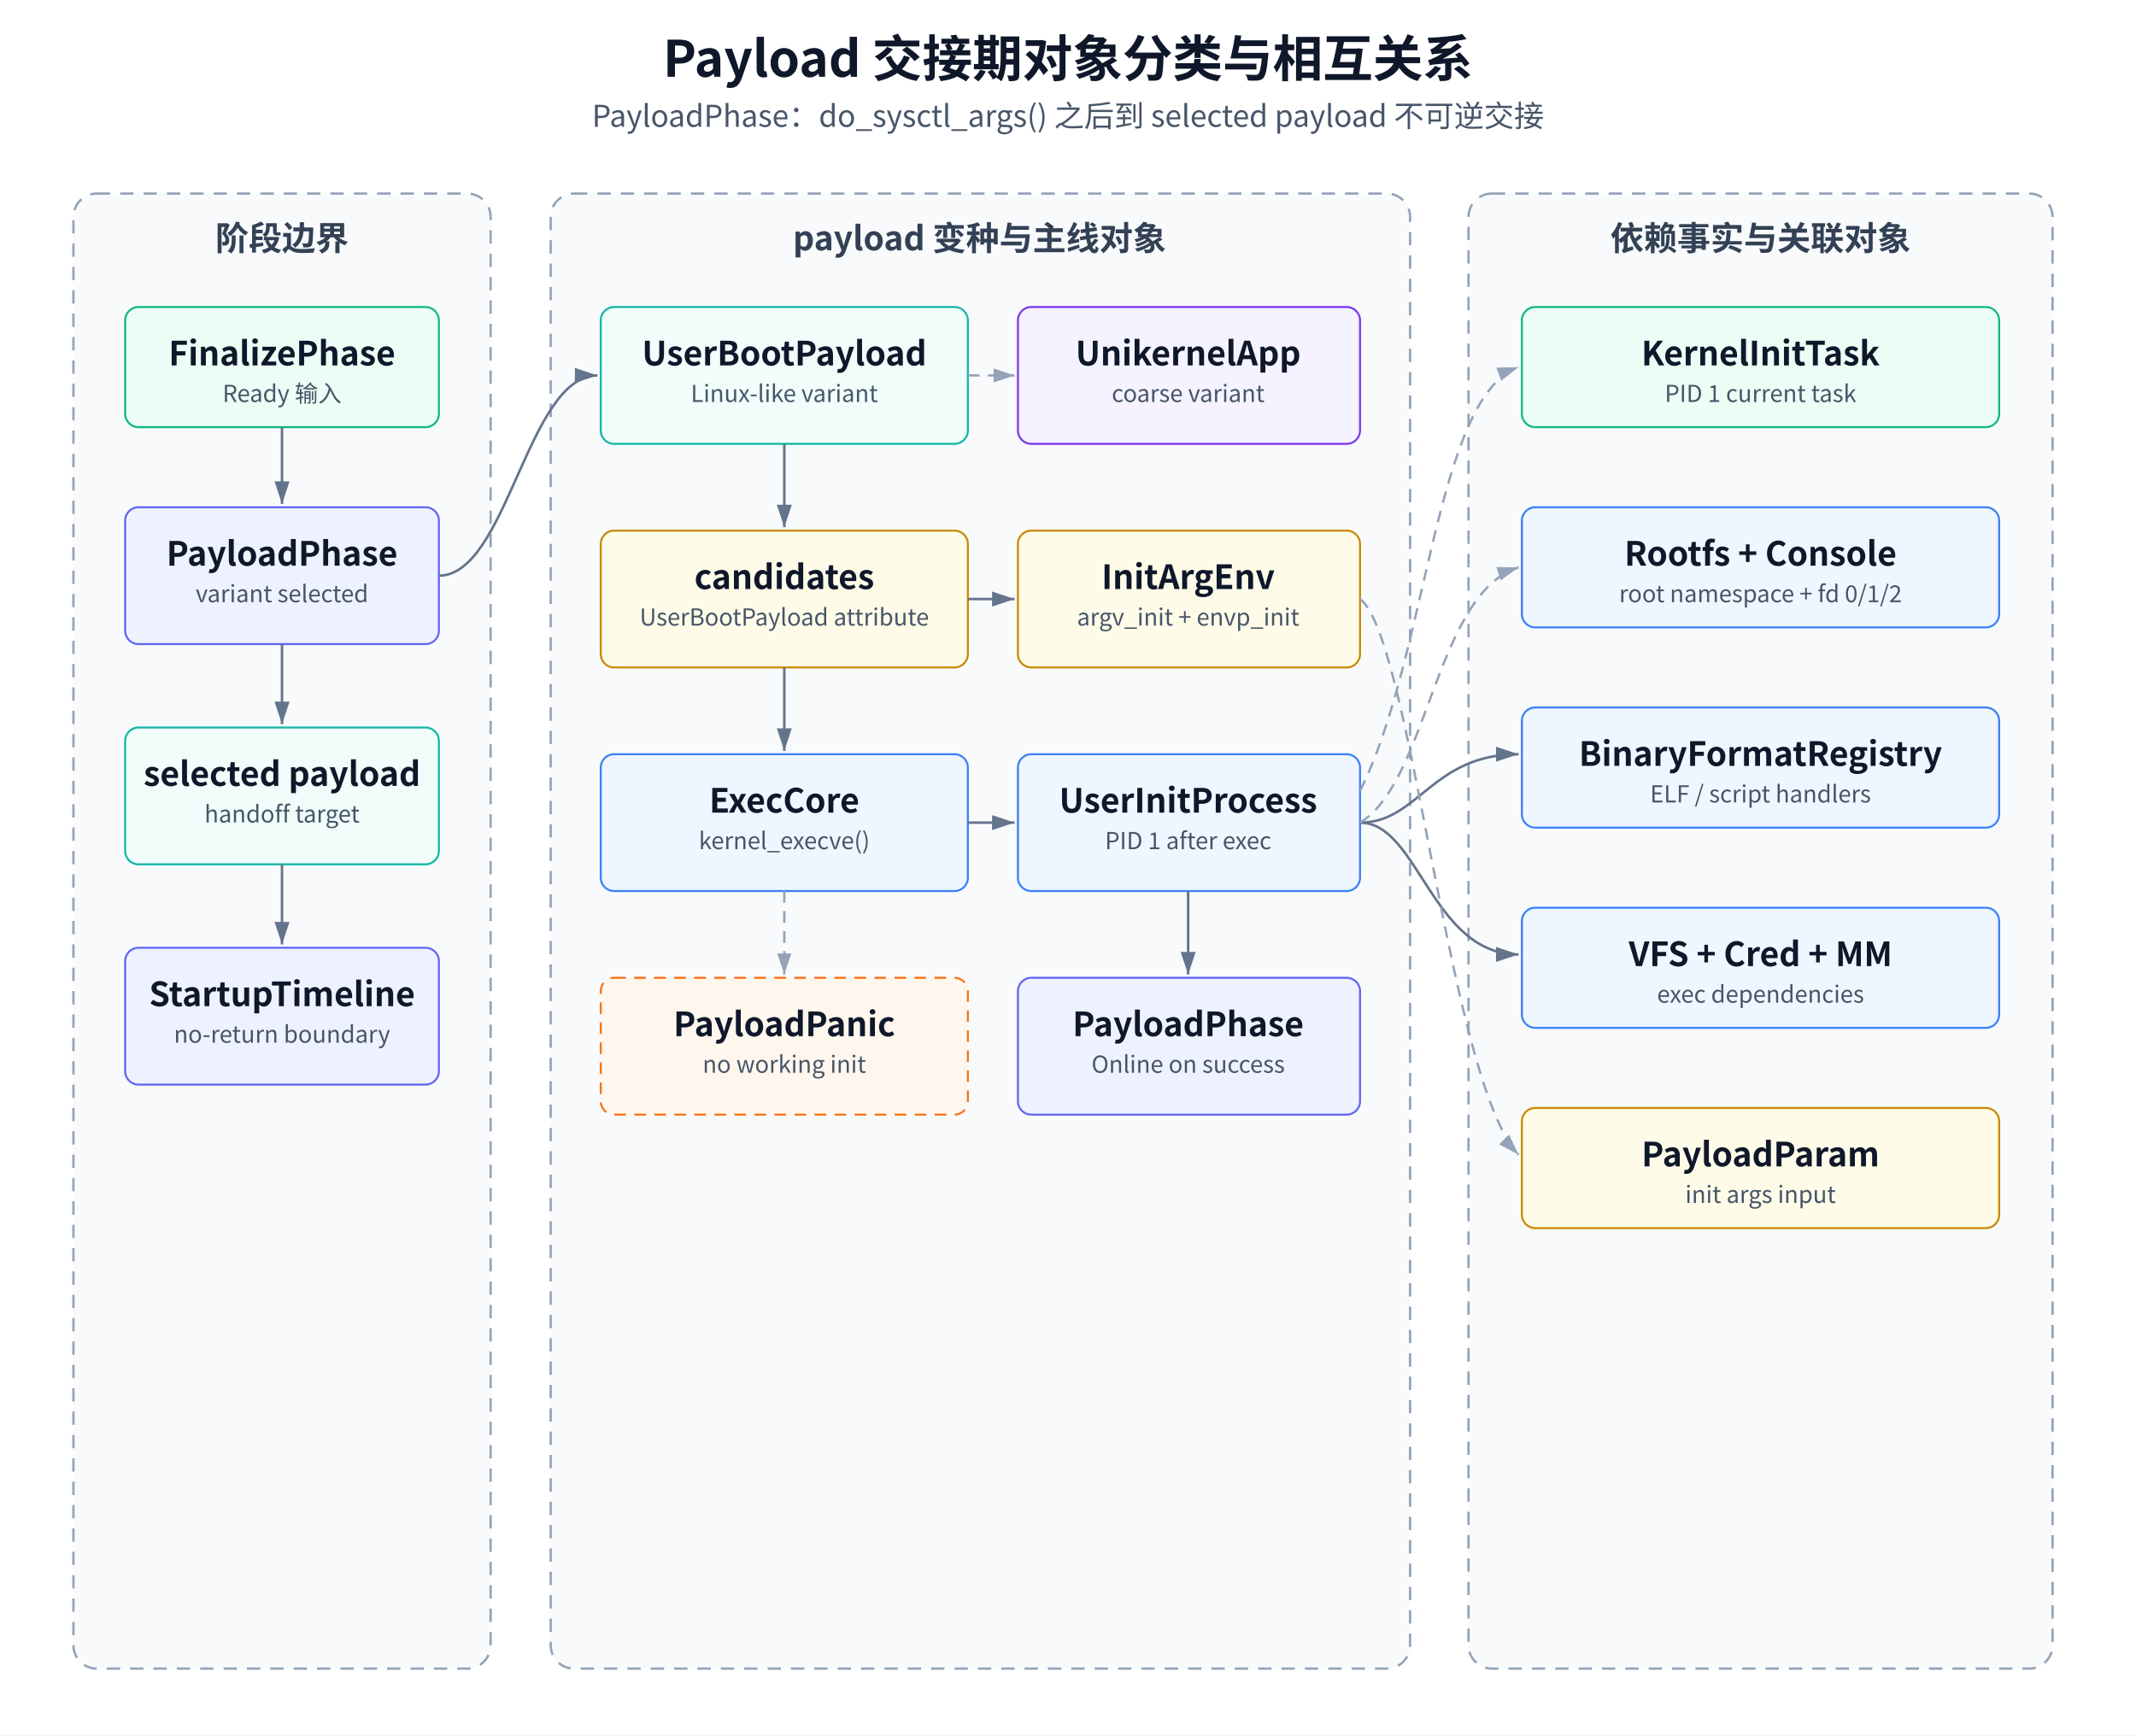
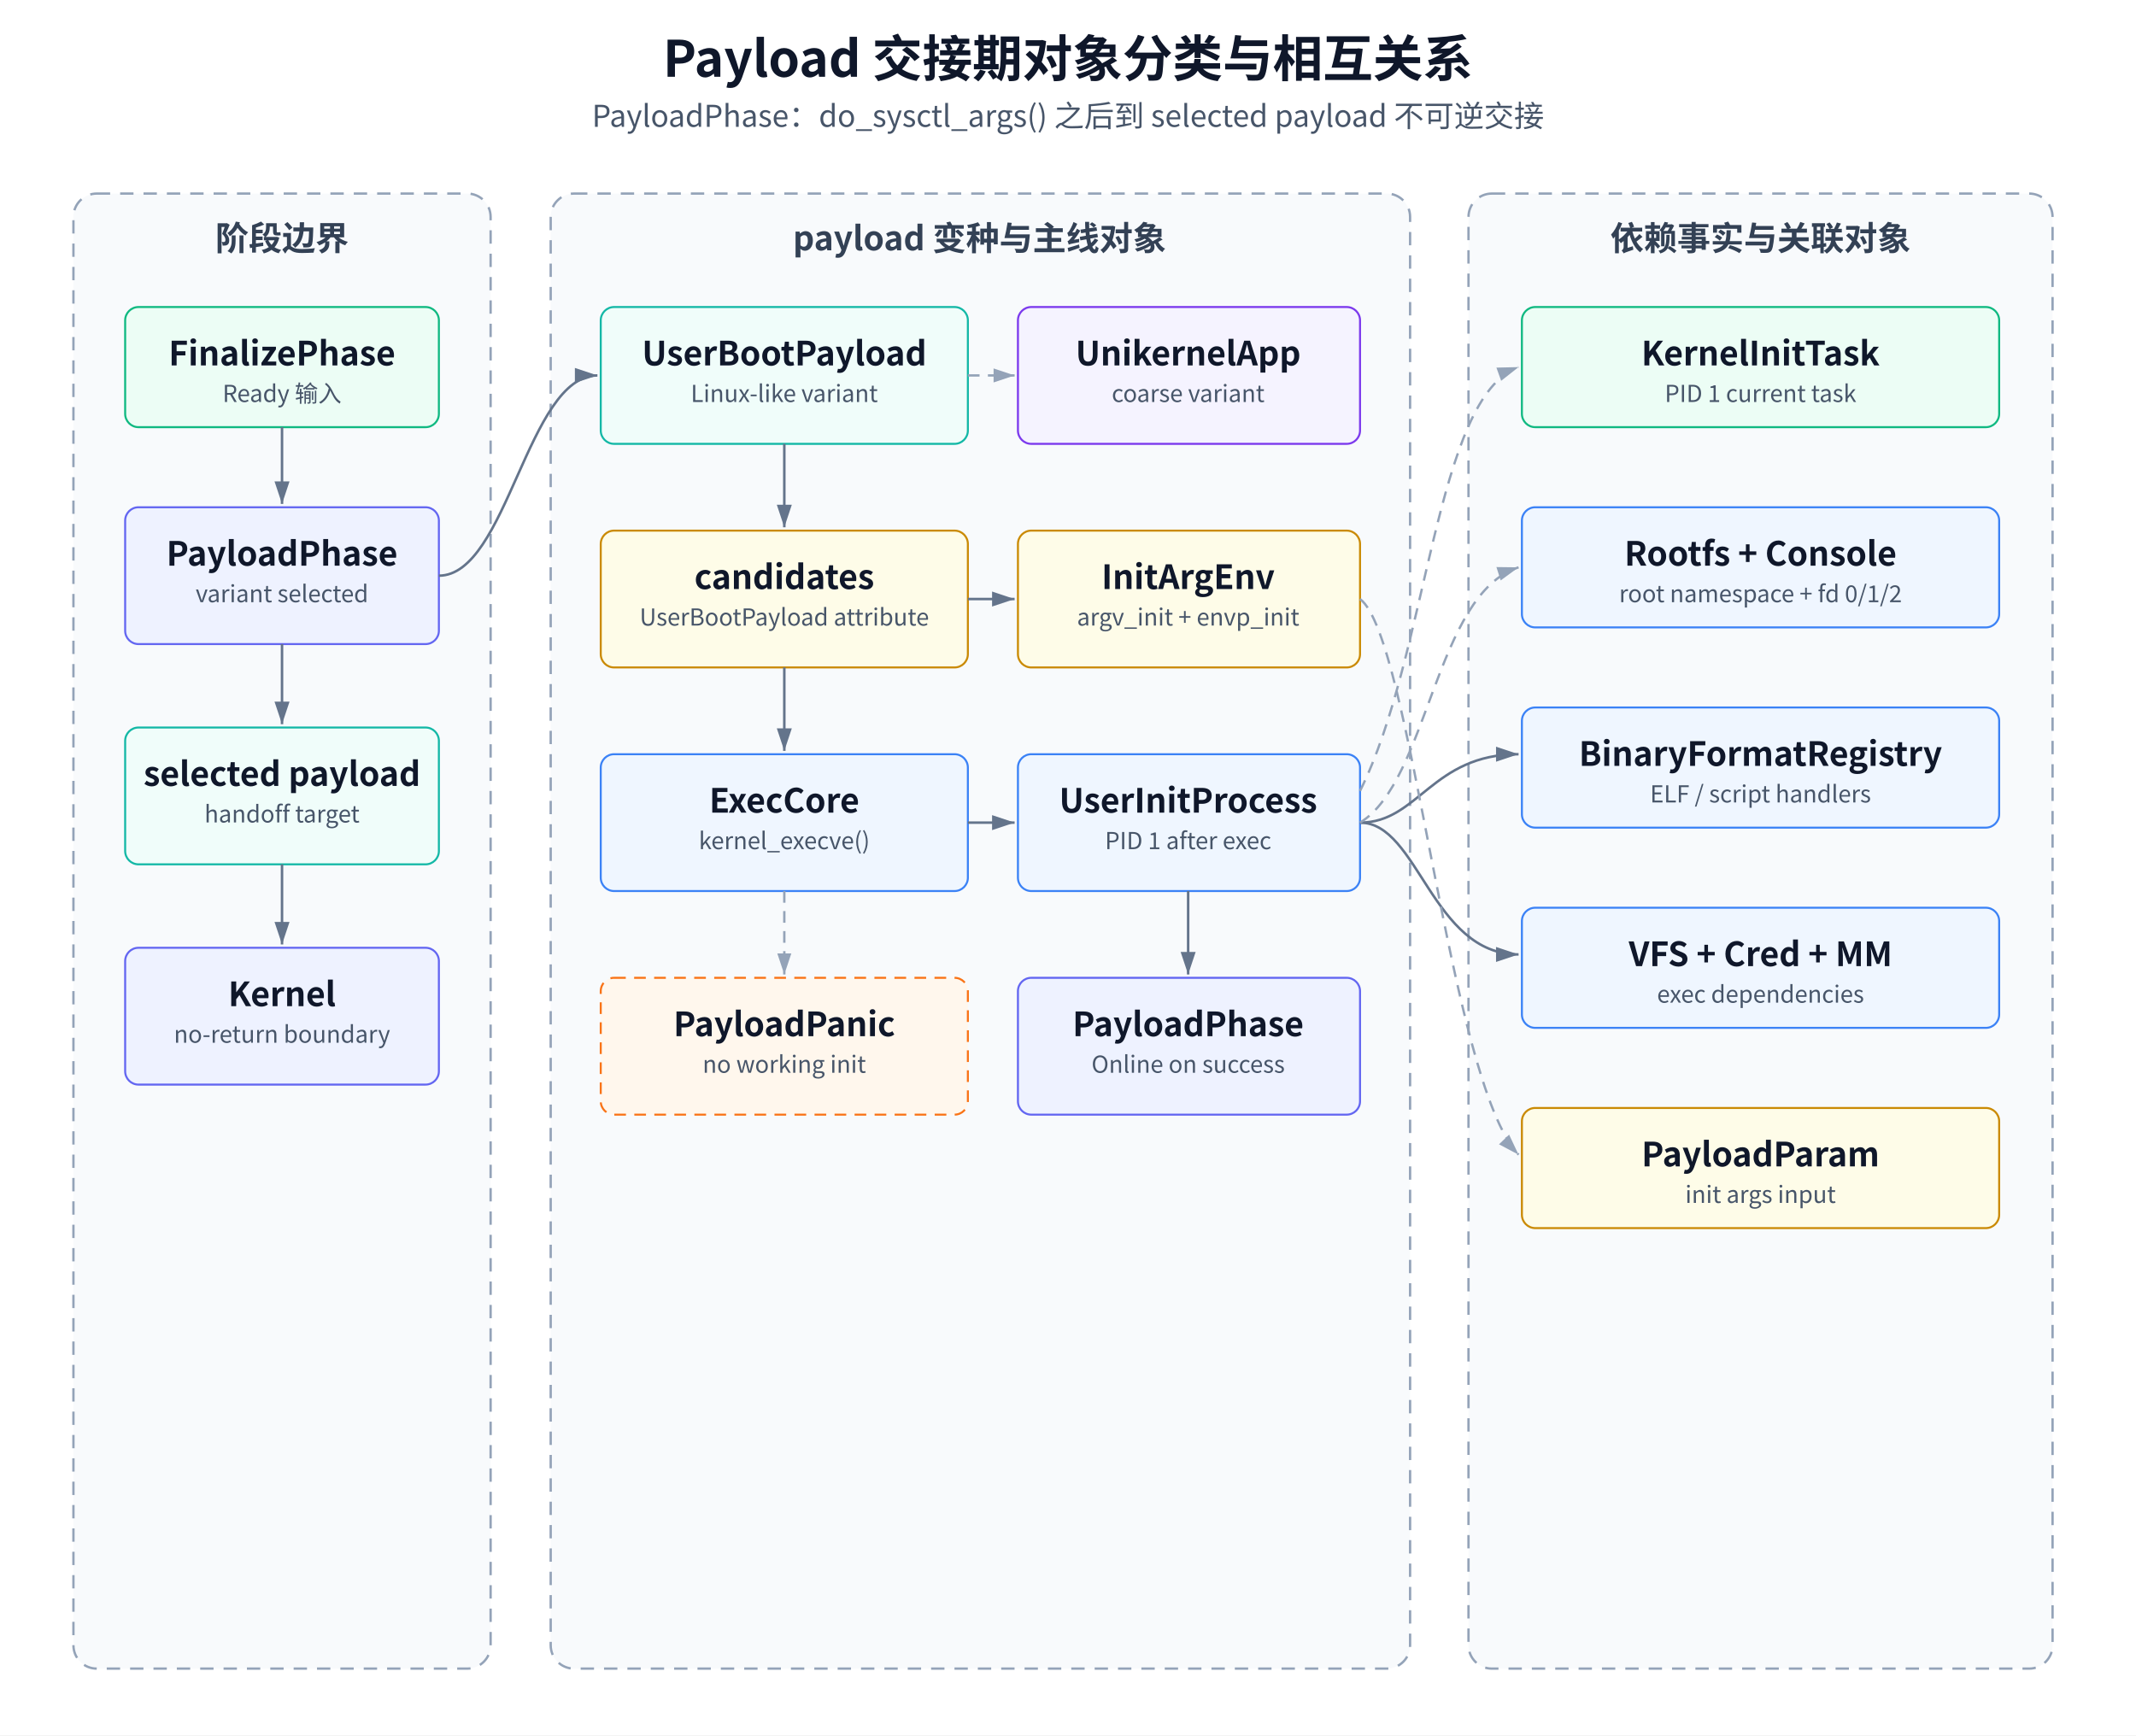
<svg xmlns="http://www.w3.org/2000/svg" width="1280" height="1040" viewBox="0 0 1280 1040" role="img" aria-labelledby="title desc">
  <defs>
    <style>
      text { font-family: "Microsoft YaHei", "Noto Sans CJK SC", "Source Han Sans SC", Arial, sans-serif; fill: #0f172a; }
      .title { font-size: 30px; font-weight: 600; }
      .subtitle { font-size: 18px; fill: #475569; }
      .group { fill: #f8fafc; stroke: #94a3b8; stroke-width: 1.4; stroke-dasharray: 8 6; }
      .box { fill: #fff; stroke: #334155; stroke-width: 1.2; }
      .phase { fill: #eef2ff; stroke: #6366f1; }
      .ready { fill: #ecfdf5; stroke: #10b981; }
      .variant { fill: #f0fdfa; stroke: #14b8a6; }
      .exec { fill: #eff6ff; stroke: #3b82f6; }
      .arg { fill: #fefce8; stroke: #ca8a04; }
      .terminal { fill: #fff7ed; stroke: #f97316; stroke-dasharray: 7 5; }
      .coarse { fill: #f5f3ff; stroke: #7c3aed; }
      .label { font-size: 20px; font-weight: 600; dominant-baseline: middle; }
      .small { font-size: 14px; fill: #475569; dominant-baseline: middle; }
      .group-title { font-size: 20px; font-weight: 600; fill: #334155; }
      .edge { stroke: #64748b; stroke-width: 1.5; fill: none; marker-end: url(#arrow); }
      .edge-dash { stroke: #94a3b8; stroke-width: 1.4; fill: none; stroke-dasharray: 7 5; marker-end: url(#arrow2); }
    </style>
    <marker id="arrow" markerWidth="10" markerHeight="10" refX="9" refY="3" orient="auto" markerUnits="strokeWidth">
      <path d="M0,0 L0,6 L9,3 z" fill="#64748b" />
    </marker>
    <marker id="arrow2" markerWidth="10" markerHeight="10" refX="9" refY="3" orient="auto" markerUnits="strokeWidth">
      <path d="M0,0 L0,6 L9,3 z" fill="#94a3b8" />
    </marker>
  </defs>
  <rect width="1280" height="1040" fill="#fff" />
  <text x="640" y="46" text-anchor="middle" class="title">Payload 交接期对象分类与相互关系</text>
  <text x="640" y="76" text-anchor="middle" class="subtitle">PayloadPhase：do_sysctl_args() 之后到 selected payload 不可逆交接</text>
  <rect x="44" y="116" width="250" height="884" rx="14" class="group" />
  <text x="169" y="150" text-anchor="middle" class="group-title">阶段边界</text>
  <rect x="75" y="184" width="188" height="72" rx="8" class="box ready" />
  <text x="169" y="212" text-anchor="middle" class="label">FinalizePhase</text>
  <text x="169" y="236" text-anchor="middle" class="small">Ready 输入</text>
  <rect x="75" y="304" width="188" height="82" rx="8" class="box phase" />
  <text x="169" y="332" text-anchor="middle" class="label">PayloadPhase</text>
  <text x="169" y="356" text-anchor="middle" class="small">variant selected</text>
  <rect x="75" y="436" width="188" height="82" rx="8" class="box variant" />
  <text x="169" y="464" text-anchor="middle" class="label">selected payload</text>
  <text x="169" y="488" text-anchor="middle" class="small">handoff target</text>
  <rect x="75" y="568" width="188" height="82" rx="8" class="box phase" />
-   <text x="169" y="596" text-anchor="middle" class="label">StartupTimeline</text>
+   <text x="169" y="596" text-anchor="middle" class="label">Kernel</text>
  <text x="169" y="620" text-anchor="middle" class="small">no-return boundary</text>
  <path d="M169 256 L169 302" class="edge" />
  <path d="M169 386 L169 434" class="edge" />
  <path d="M169 518 L169 566" class="edge" />
  <rect x="330" y="116" width="515" height="884" rx="14" class="group" />
  <text x="587" y="150" text-anchor="middle" class="group-title">payload 变种与主线对象</text>
  <rect x="360" y="184" width="220" height="82" rx="8" class="box variant" />
  <text x="470" y="212" text-anchor="middle" class="label">UserBootPayload</text>
  <text x="470" y="236" text-anchor="middle" class="small">Linux-like variant</text>
  <rect x="610" y="184" width="205" height="82" rx="8" class="box coarse" />
  <text x="712" y="212" text-anchor="middle" class="label">UnikernelApp</text>
  <text x="712" y="236" text-anchor="middle" class="small">coarse variant</text>
  <rect x="360" y="318" width="220" height="82" rx="8" class="box arg" />
  <text x="470" y="346" text-anchor="middle" class="label">candidates</text>
  <text x="470" y="370" text-anchor="middle" class="small">UserBootPayload attribute</text>
  <rect x="610" y="318" width="205" height="82" rx="8" class="box arg" />
  <text x="712" y="346" text-anchor="middle" class="label">InitArgEnv</text>
  <text x="712" y="370" text-anchor="middle" class="small">argv_init + envp_init</text>
  <rect x="360" y="452" width="220" height="82" rx="8" class="box exec" />
  <text x="470" y="480" text-anchor="middle" class="label">ExecCore</text>
  <text x="470" y="504" text-anchor="middle" class="small">kernel_execve()</text>
  <rect x="610" y="452" width="205" height="82" rx="8" class="box exec" />
  <text x="712" y="480" text-anchor="middle" class="label">UserInitProcess</text>
  <text x="712" y="504" text-anchor="middle" class="small">PID 1 after exec</text>
  <rect x="360" y="586" width="220" height="82" rx="8" class="box terminal" />
  <text x="470" y="614" text-anchor="middle" class="label">PayloadPanic</text>
  <text x="470" y="638" text-anchor="middle" class="small">no working init</text>
  <rect x="610" y="586" width="205" height="82" rx="8" class="box phase" />
  <text x="712" y="614" text-anchor="middle" class="label">PayloadPhase</text>
  <text x="712" y="638" text-anchor="middle" class="small">Online on success</text>
  <path d="M263 345 C304 345,316 225,358 225" class="edge" />
  <path d="M580 225 L608 225" class="edge-dash" />
  <path d="M470 266 L470 316" class="edge" />
  <path d="M580 359 L608 359" class="edge" />
  <path d="M470 400 L470 450" class="edge" />
  <path d="M580 493 L608 493" class="edge" />
  <path d="M470 534 L470 584" class="edge-dash" />
  <path d="M712 534 L712 584" class="edge" />
  <rect x="880" y="116" width="350" height="884" rx="14" class="group" />
  <text x="1055" y="150" text-anchor="middle" class="group-title">依赖事实与关联对象</text>
  <rect x="912" y="184" width="286" height="72" rx="8" class="box ready" />
  <text x="1055" y="212" text-anchor="middle" class="label">KernelInitTask</text>
  <text x="1055" y="236" text-anchor="middle" class="small">PID 1 current task</text>
  <rect x="912" y="304" width="286" height="72" rx="8" class="box exec" />
  <text x="1055" y="332" text-anchor="middle" class="label">Rootfs + Console</text>
  <text x="1055" y="356" text-anchor="middle" class="small">root namespace + fd 0/1/2</text>
  <rect x="912" y="424" width="286" height="72" rx="8" class="box exec" />
  <text x="1055" y="452" text-anchor="middle" class="label">BinaryFormatRegistry</text>
  <text x="1055" y="476" text-anchor="middle" class="small">ELF / script handlers</text>
  <rect x="912" y="544" width="286" height="72" rx="8" class="box exec" />
  <text x="1055" y="572" text-anchor="middle" class="label">VFS + Cred + MM</text>
  <text x="1055" y="596" text-anchor="middle" class="small">exec dependencies</text>
  <rect x="912" y="664" width="286" height="72" rx="8" class="box arg" />
  <text x="1055" y="692" text-anchor="middle" class="label">PayloadParam</text>
  <text x="1055" y="716" text-anchor="middle" class="small">init args input</text>
  <path d="M815 493 C850 493,858 452,910 452" class="edge" />
  <path d="M815 493 C850 493,858 572,910 572" class="edge" />
  <path d="M815 359 C846 382,868 648,910 692" class="edge-dash" />
  <path d="M815 474 C856 392,860 238,910 220" class="edge-dash" />
  <path d="M815 493 C856 468,860 356,910 340" class="edge-dash" />
</svg>
